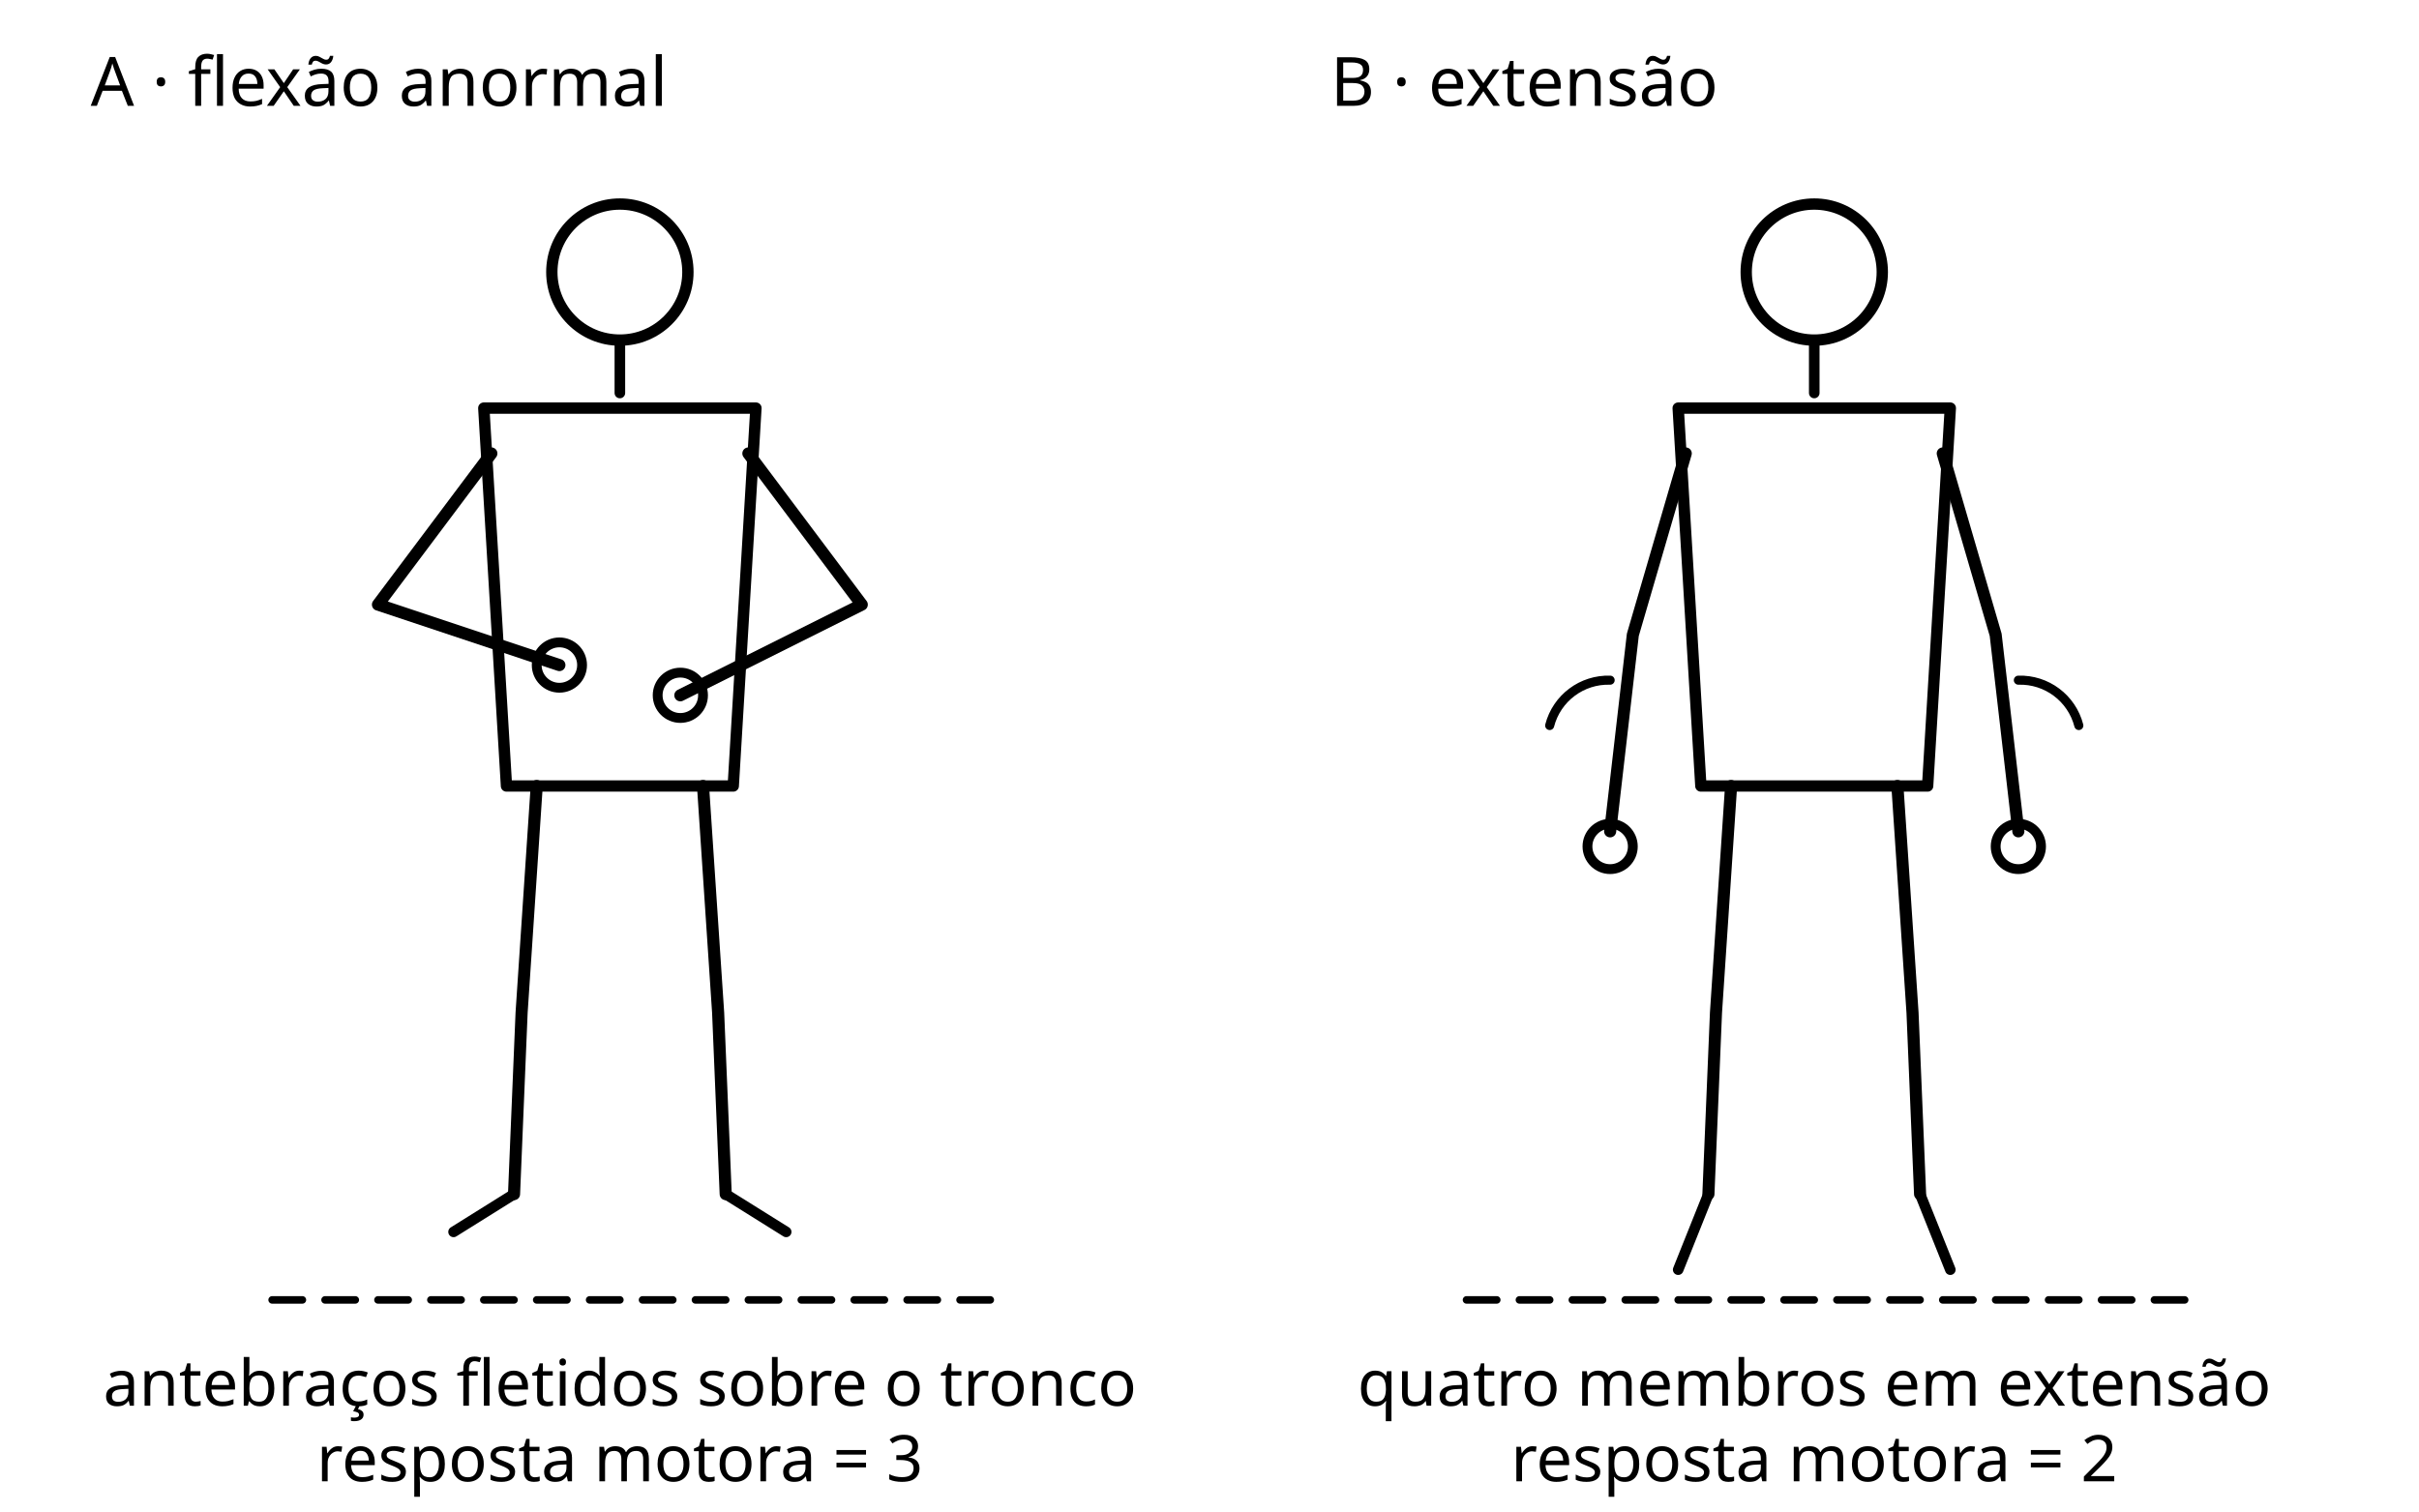
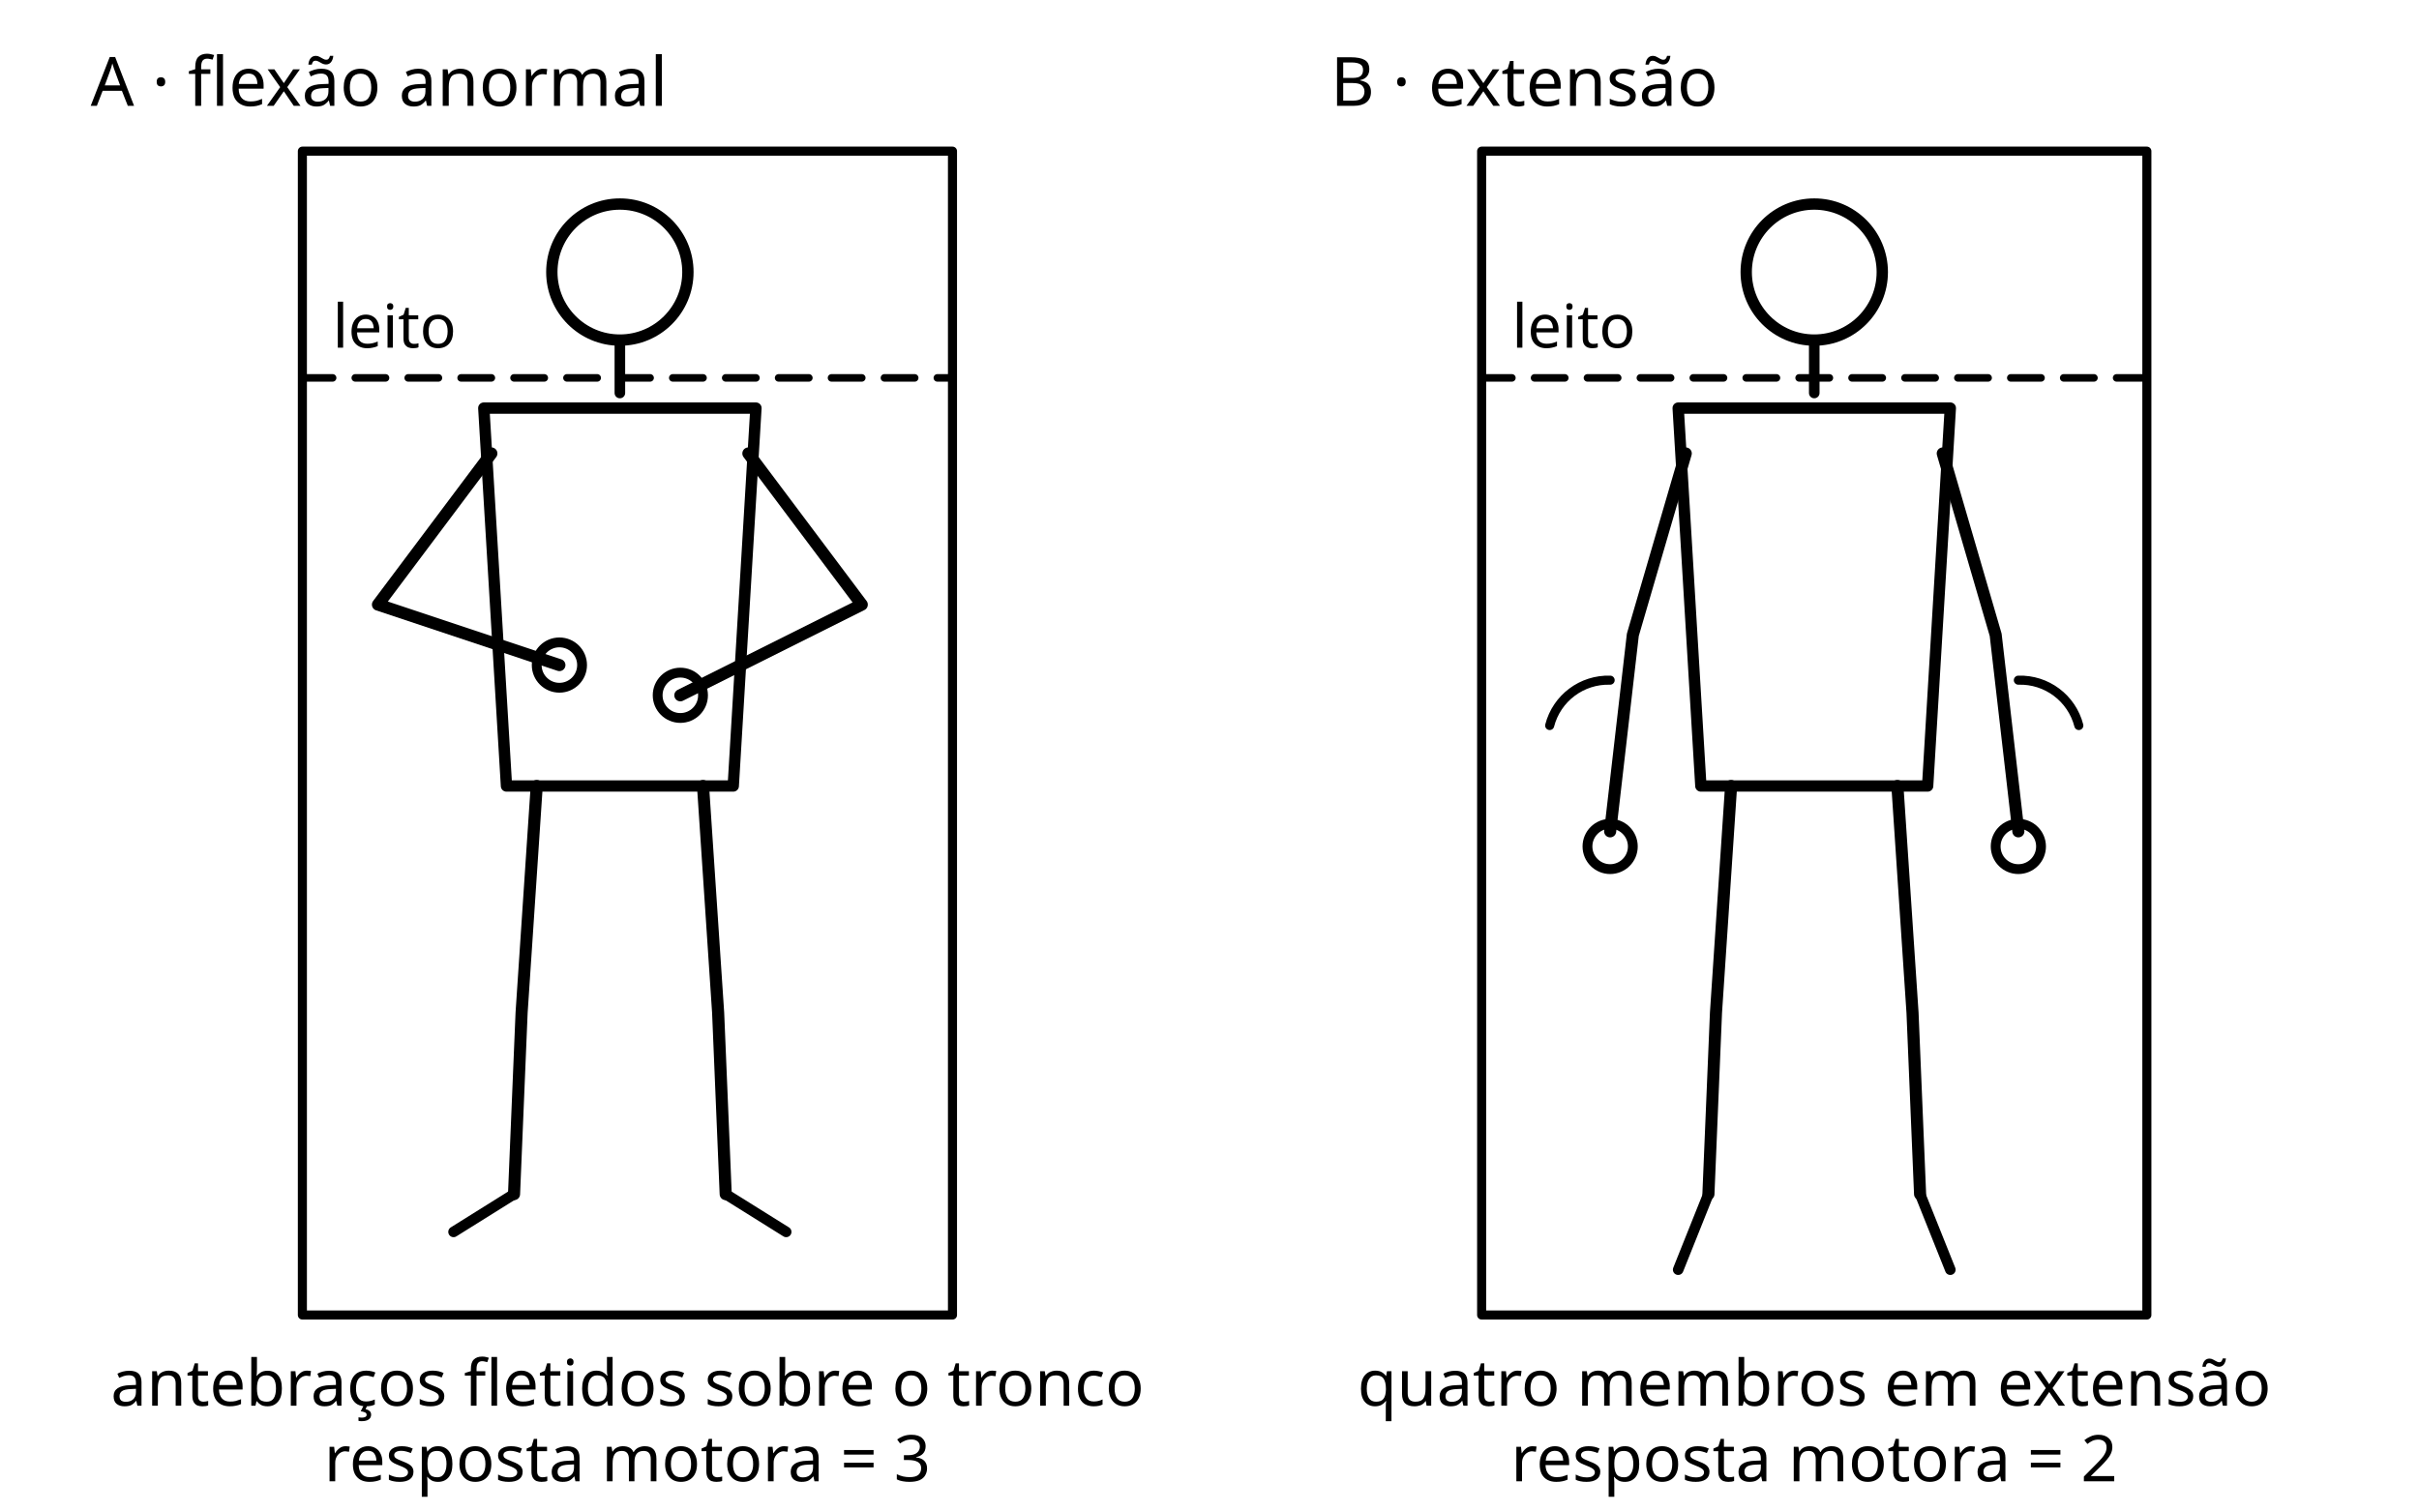
<svg xmlns="http://www.w3.org/2000/svg" viewBox="0 0 320 200" fill="none" stroke="currentColor" stroke-width="2" stroke-linecap="round" stroke-linejoin="round">
  <g font-family="sans-serif" font-size="9" fill="currentColor" stroke="none">
    <text x="12" y="14">A · flexão anormal</text>
    <text x="176" y="14">B · extensão</text>
  </g>
+   <path d="M 40 20 L 126 20 L 126 174 L 40 174 Z" stroke-width="1.2" />
+   <path d="M 40 50 L 126 50" stroke-width="1" stroke-dasharray="4 3" />
  <circle cx="82" cy="36" r="9" stroke-width="1.5" />
  <path d="M 82 45 L 82 52" stroke-width="1.4" />
  <path d="M 64 54 L 100 54 L 97 104 L 67 104 Z" stroke-width="1.5" />
  <path d="M 65 60 L 50 80 L 74 88" stroke-width="1.6" />
  <path d="M 99 60 L 114 80 L 90 92" stroke-width="1.6" />
  <circle cx="74" cy="88" r="3" stroke-width="1.3" />
  <circle cx="90" cy="92" r="3" stroke-width="1.3" />
  <path d="M 71 104 L 69 134 L 68 158" stroke-width="1.6" />
  <path d="M 93 104 L 95 134 L 96 158" stroke-width="1.6" />
  <path d="M 68 158 L 60 163" stroke-width="1.4" />
  <path d="M 96 158 L 104 163" stroke-width="1.4" />
-   <path d="M 36 172 L 132 172" stroke-width="1" stroke-dasharray="4 3" />
+   <path d="M 196 20 L 284 20 L 284 174 L 196 174 Z" stroke-width="1.2" />
+   <path d="M 196 50 L 284 50" stroke-width="1" stroke-dasharray="4 3" />
  <circle cx="240" cy="36" r="9" stroke-width="1.5" />
  <path d="M 240 45 L 240 52" stroke-width="1.4" />
  <path d="M 222 54 L 258 54 L 255 104 L 225 104 Z" stroke-width="1.5" />
  <path d="M 223 60 L 216 84 L 213 110" stroke-width="1.6" />
  <path d="M 257 60 L 264 84 L 267 110" stroke-width="1.6" />
  <circle cx="213" cy="112" r="3" stroke-width="1.3" />
  <circle cx="267" cy="112" r="3" stroke-width="1.3" />
  <path d="M 205 96 A 8 8 0 0 1 213 90" stroke-width="1.2" />
  <path d="M 275 96 A 8 8 0 0 0 267 90" stroke-width="1.2" />
  <path d="M 229 104 L 227 134 L 226 158" stroke-width="1.6" />
  <path d="M 251 104 L 253 134 L 254 158" stroke-width="1.6" />
  <path d="M 226 158 L 222 168" stroke-width="1.4" />
  <path d="M 254 158 L 258 168" stroke-width="1.4" />
-   <path d="M 194 172 L 290 172" stroke-width="1" stroke-dasharray="4 3" />
  <g font-family="sans-serif" font-size="8.5" fill="currentColor" stroke="none" text-anchor="middle">
-     <text x="82" y="186">antebraços fletidos sobre o tronco</text>
-     <text x="82" y="196">resposta motora = 3</text>
+     <text x="83" y="186">antebraços fletidos sobre o tronco</text>
+     <text x="83" y="196">resposta motora = 3</text>
    <text x="240" y="186">quatro membros em extensão</text>
    <text x="240" y="196">resposta motora = 2</text>
  </g>
+   <g font-family="sans-serif" font-size="8" fill="currentColor" stroke="none">
+     <text x="44" y="46">leito</text>
+     <text x="200" y="46">leito</text>
+   </g>
</svg>
